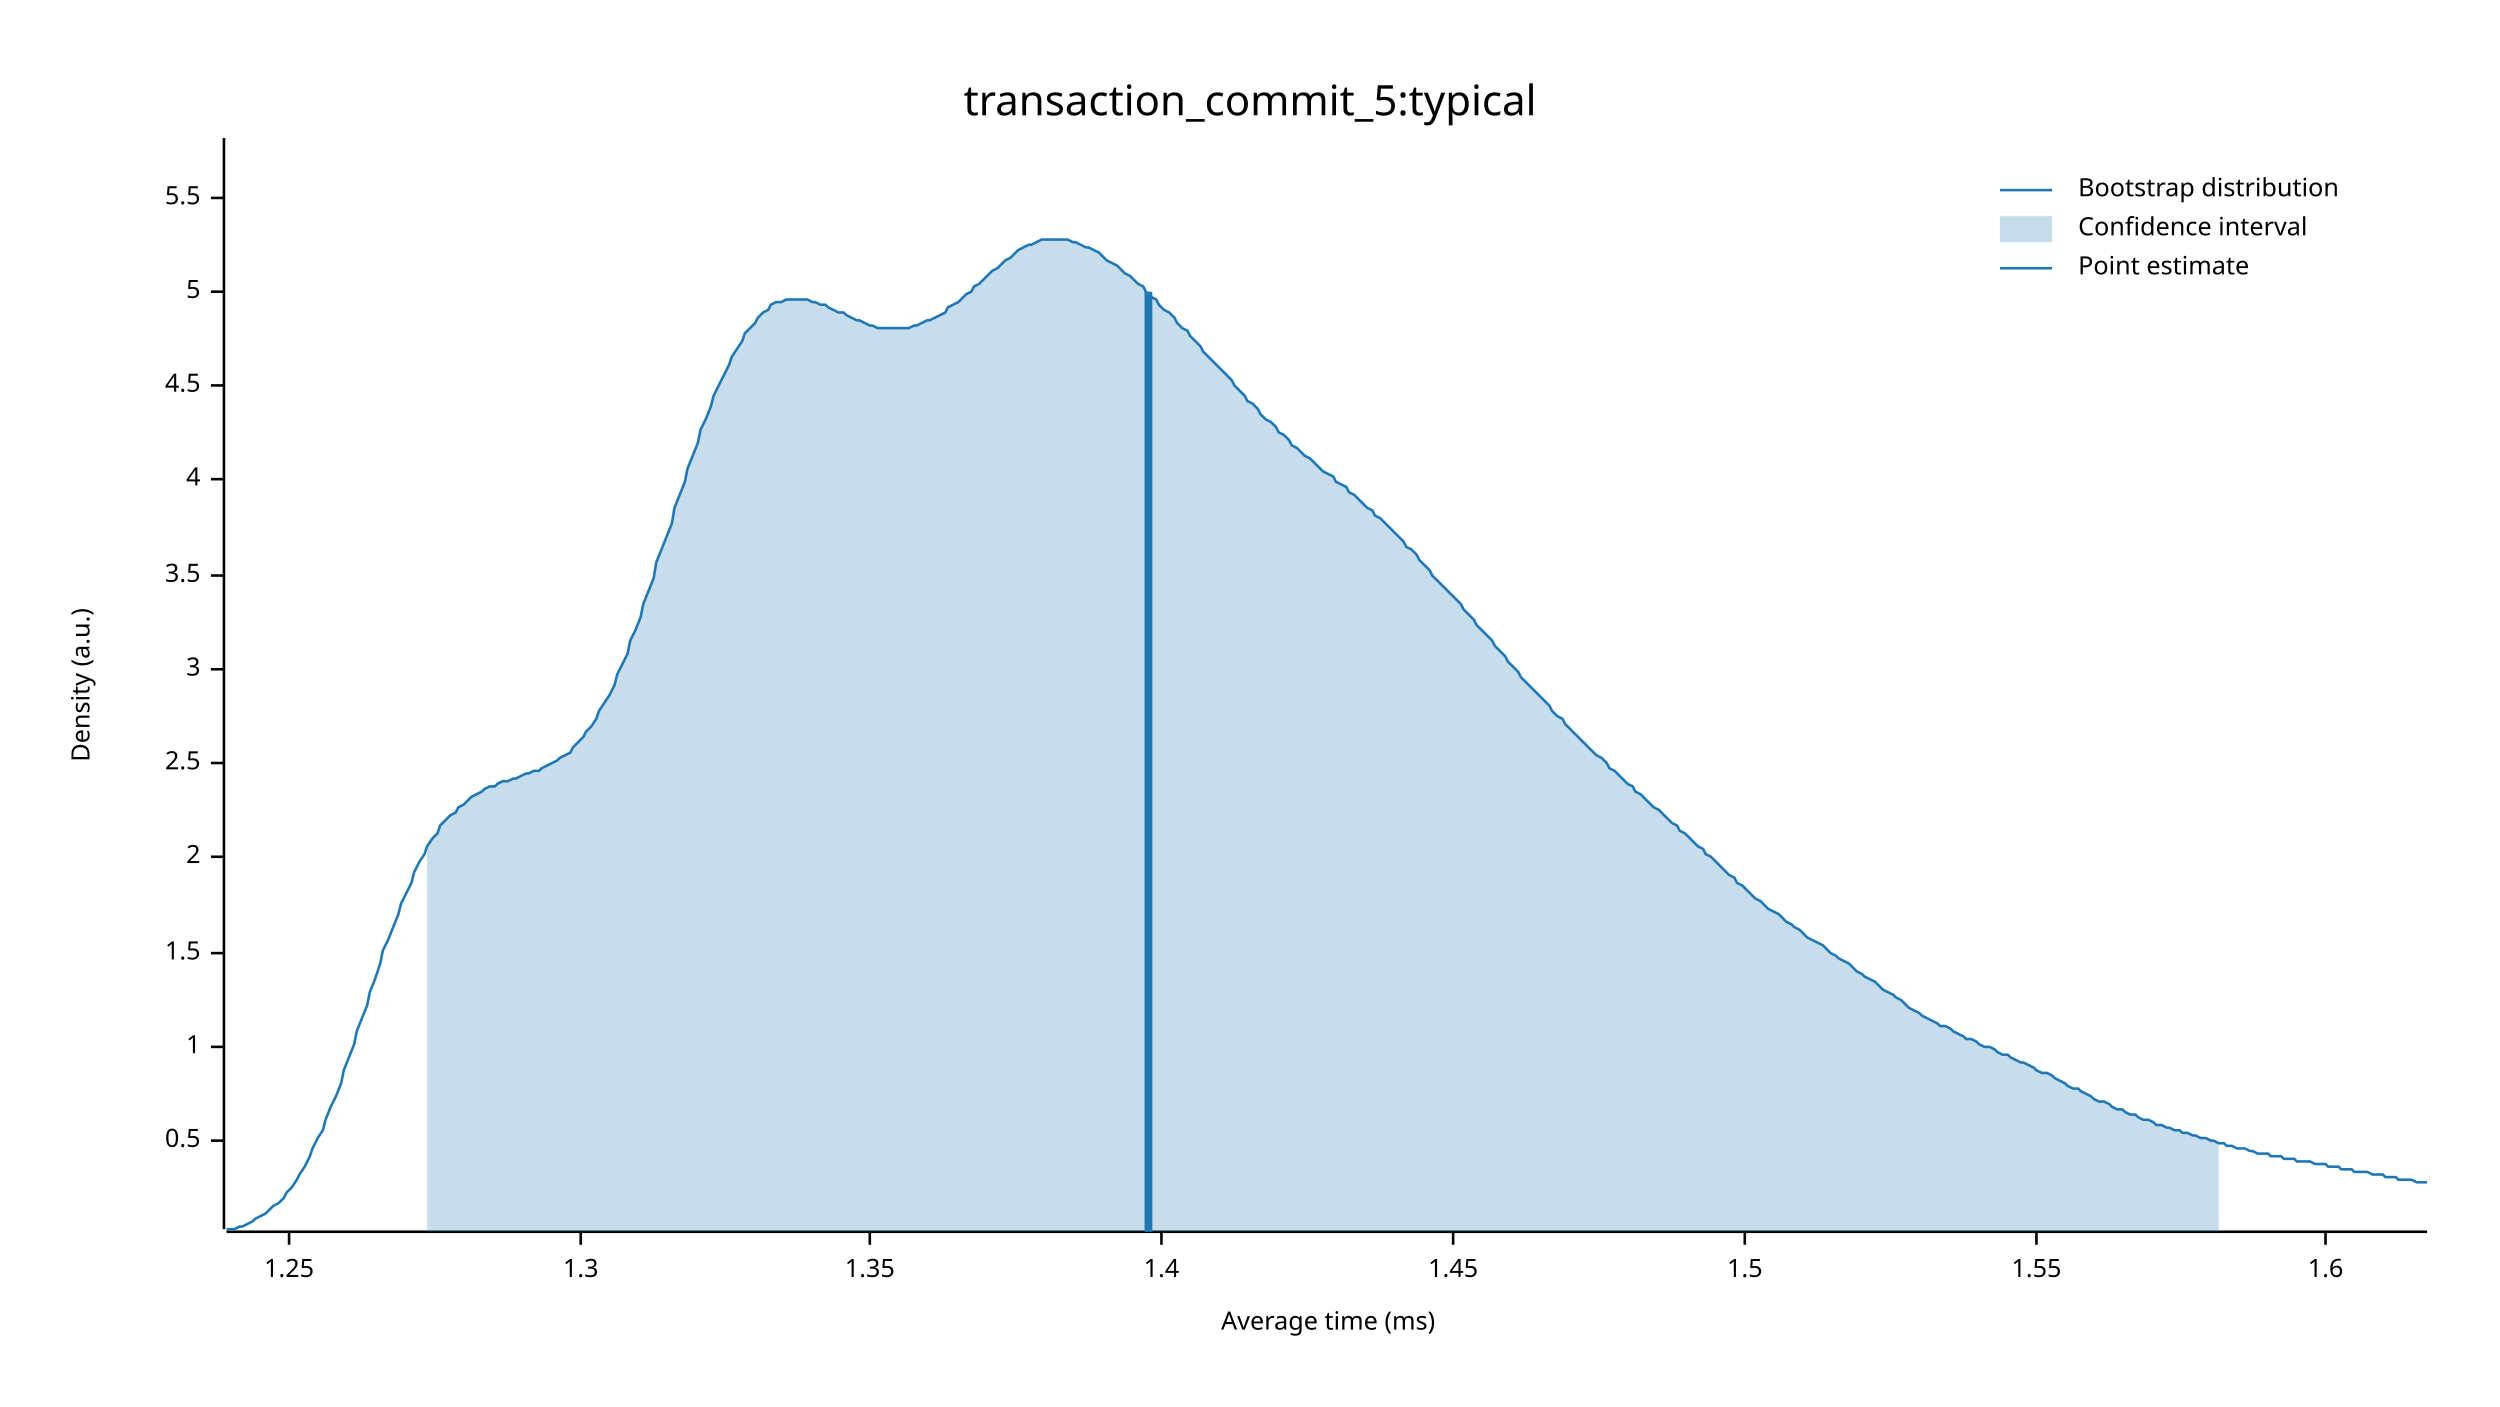
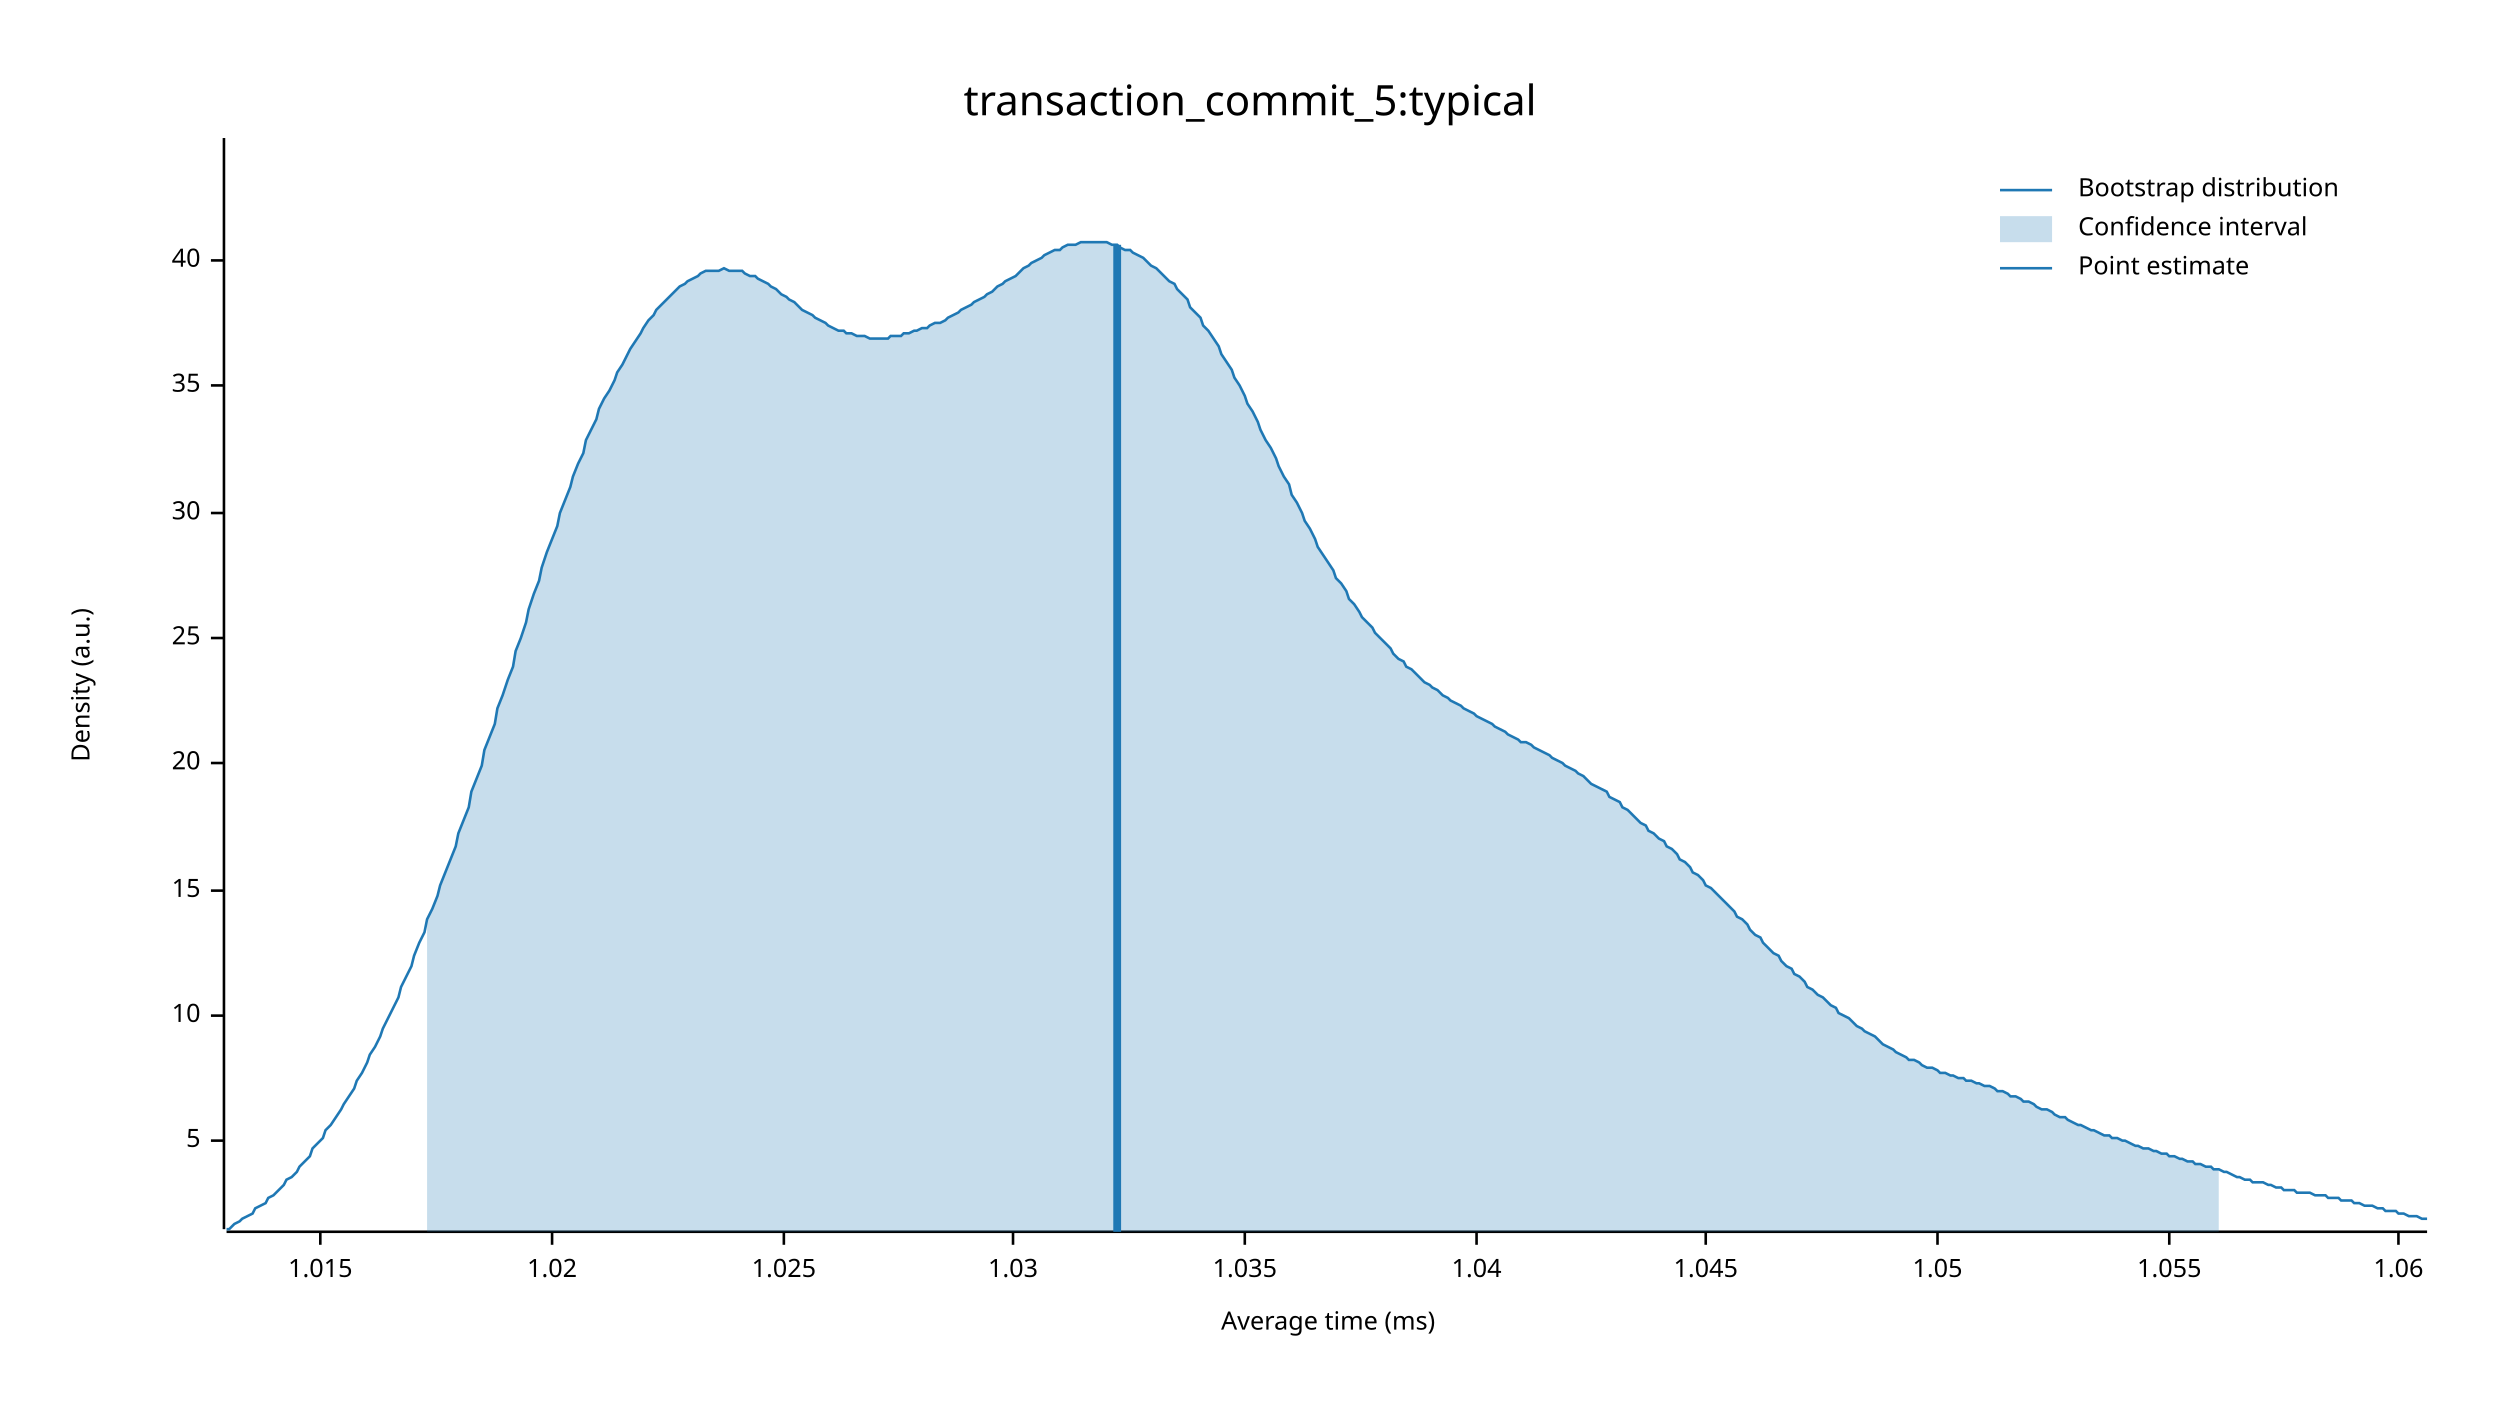
<svg xmlns="http://www.w3.org/2000/svg" width="960" height="540" viewBox="0 0 960 540">
  <text x="480" y="32" dy="0.76em" text-anchor="middle" font-family="sans-serif" font-size="16.129" opacity="1" fill="#000000">
transaction_commit_5:typical
</text>
  <text x="27" y="263" dy="0.76em" text-anchor="middle" font-family="sans-serif" font-size="9.677" opacity="1" fill="#000000" transform="rotate(270, 27, 263)">
Density (a.u.)
</text>
  <text x="510" y="513" dy="-0.5ex" text-anchor="middle" font-family="sans-serif" font-size="9.677" opacity="1" fill="#000000">
Average time (ms)
</text>
  <polyline fill="none" opacity="1" stroke="#000000" stroke-width="1" points="86,53 86,472 " />
  <text x="77" y="438" dy="0.5ex" text-anchor="end" font-family="sans-serif" font-size="9.677" opacity="1" fill="#000000">
- 0.5
+ 5
</text>
  <polyline fill="none" opacity="1" stroke="#000000" stroke-width="1" points="81,438 86,438 " />
-   <text x="77" y="402" dy="0.5ex" text-anchor="end" font-family="sans-serif" font-size="9.677" opacity="1" fill="#000000">
- 1
+   <text x="77" y="390" dy="0.5ex" text-anchor="end" font-family="sans-serif" font-size="9.677" opacity="1" fill="#000000">
+ 10
</text>
-   <polyline fill="none" opacity="1" stroke="#000000" stroke-width="1" points="81,402 86,402 " />
-   <text x="77" y="366" dy="0.5ex" text-anchor="end" font-family="sans-serif" font-size="9.677" opacity="1" fill="#000000">
- 1.5
+   <polyline fill="none" opacity="1" stroke="#000000" stroke-width="1" points="81,390 86,390 " />
+   <text x="77" y="342" dy="0.5ex" text-anchor="end" font-family="sans-serif" font-size="9.677" opacity="1" fill="#000000">
+ 15
</text>
-   <polyline fill="none" opacity="1" stroke="#000000" stroke-width="1" points="81,366 86,366 " />
-   <text x="77" y="329" dy="0.5ex" text-anchor="end" font-family="sans-serif" font-size="9.677" opacity="1" fill="#000000">
- 2
- </text>
-   <polyline fill="none" opacity="1" stroke="#000000" stroke-width="1" points="81,329 86,329 " />
+   <polyline fill="none" opacity="1" stroke="#000000" stroke-width="1" points="81,342 86,342 " />
  <text x="77" y="293" dy="0.5ex" text-anchor="end" font-family="sans-serif" font-size="9.677" opacity="1" fill="#000000">
- 2.5
+ 20
</text>
  <polyline fill="none" opacity="1" stroke="#000000" stroke-width="1" points="81,293 86,293 " />
-   <text x="77" y="257" dy="0.5ex" text-anchor="end" font-family="sans-serif" font-size="9.677" opacity="1" fill="#000000">
- 3
+   <text x="77" y="245" dy="0.5ex" text-anchor="end" font-family="sans-serif" font-size="9.677" opacity="1" fill="#000000">
+ 25
</text>
-   <polyline fill="none" opacity="1" stroke="#000000" stroke-width="1" points="81,257 86,257 " />
-   <text x="77" y="221" dy="0.5ex" text-anchor="end" font-family="sans-serif" font-size="9.677" opacity="1" fill="#000000">
- 3.5
+   <polyline fill="none" opacity="1" stroke="#000000" stroke-width="1" points="81,245 86,245 " />
+   <text x="77" y="197" dy="0.5ex" text-anchor="end" font-family="sans-serif" font-size="9.677" opacity="1" fill="#000000">
+ 30
</text>
-   <polyline fill="none" opacity="1" stroke="#000000" stroke-width="1" points="81,221 86,221 " />
-   <text x="77" y="184" dy="0.5ex" text-anchor="end" font-family="sans-serif" font-size="9.677" opacity="1" fill="#000000">
- 4
- </text>
-   <polyline fill="none" opacity="1" stroke="#000000" stroke-width="1" points="81,184 86,184 " />
+   <polyline fill="none" opacity="1" stroke="#000000" stroke-width="1" points="81,197 86,197 " />
  <text x="77" y="148" dy="0.5ex" text-anchor="end" font-family="sans-serif" font-size="9.677" opacity="1" fill="#000000">
- 4.5
+ 35
</text>
  <polyline fill="none" opacity="1" stroke="#000000" stroke-width="1" points="81,148 86,148 " />
-   <text x="77" y="112" dy="0.5ex" text-anchor="end" font-family="sans-serif" font-size="9.677" opacity="1" fill="#000000">
- 5
+   <text x="77" y="100" dy="0.5ex" text-anchor="end" font-family="sans-serif" font-size="9.677" opacity="1" fill="#000000">
+ 40
</text>
-   <polyline fill="none" opacity="1" stroke="#000000" stroke-width="1" points="81,112 86,112 " />
-   <text x="77" y="76" dy="0.5ex" text-anchor="end" font-family="sans-serif" font-size="9.677" opacity="1" fill="#000000">
- 5.5
+   <polyline fill="none" opacity="1" stroke="#000000" stroke-width="1" points="81,100 86,100 " />
+   <polyline fill="none" opacity="1" stroke="#000000" stroke-width="1" points="87,473 932,473 " />
+   <text x="123" y="483" dy="0.76em" text-anchor="middle" font-family="sans-serif" font-size="9.677" opacity="1" fill="#000000">
+ 1.015
</text>
-   <polyline fill="none" opacity="1" stroke="#000000" stroke-width="1" points="81,76 86,76 " />
-   <polyline fill="none" opacity="1" stroke="#000000" stroke-width="1" points="87,473 932,473 " />
-   <text x="111" y="483" dy="0.76em" text-anchor="middle" font-family="sans-serif" font-size="9.677" opacity="1" fill="#000000">
- 1.25
+   <polyline fill="none" opacity="1" stroke="#000000" stroke-width="1" points="123,473 123,478 " />
+   <text x="212" y="483" dy="0.76em" text-anchor="middle" font-family="sans-serif" font-size="9.677" opacity="1" fill="#000000">
+ 1.02
</text>
-   <polyline fill="none" opacity="1" stroke="#000000" stroke-width="1" points="111,473 111,478 " />
-   <text x="223" y="483" dy="0.76em" text-anchor="middle" font-family="sans-serif" font-size="9.677" opacity="1" fill="#000000">
- 1.3
+   <polyline fill="none" opacity="1" stroke="#000000" stroke-width="1" points="212,473 212,478 " />
+   <text x="301" y="483" dy="0.76em" text-anchor="middle" font-family="sans-serif" font-size="9.677" opacity="1" fill="#000000">
+ 1.025
</text>
-   <polyline fill="none" opacity="1" stroke="#000000" stroke-width="1" points="223,473 223,478 " />
-   <text x="334" y="483" dy="0.76em" text-anchor="middle" font-family="sans-serif" font-size="9.677" opacity="1" fill="#000000">
- 1.35
+   <polyline fill="none" opacity="1" stroke="#000000" stroke-width="1" points="301,473 301,478 " />
+   <text x="389" y="483" dy="0.76em" text-anchor="middle" font-family="sans-serif" font-size="9.677" opacity="1" fill="#000000">
+ 1.03
</text>
-   <polyline fill="none" opacity="1" stroke="#000000" stroke-width="1" points="334,473 334,478 " />
-   <text x="446" y="483" dy="0.76em" text-anchor="middle" font-family="sans-serif" font-size="9.677" opacity="1" fill="#000000">
- 1.4
+   <polyline fill="none" opacity="1" stroke="#000000" stroke-width="1" points="389,473 389,478 " />
+   <text x="478" y="483" dy="0.76em" text-anchor="middle" font-family="sans-serif" font-size="9.677" opacity="1" fill="#000000">
+ 1.035
</text>
-   <polyline fill="none" opacity="1" stroke="#000000" stroke-width="1" points="446,473 446,478 " />
-   <text x="558" y="483" dy="0.76em" text-anchor="middle" font-family="sans-serif" font-size="9.677" opacity="1" fill="#000000">
- 1.45
+   <polyline fill="none" opacity="1" stroke="#000000" stroke-width="1" points="478,473 478,478 " />
+   <text x="567" y="483" dy="0.76em" text-anchor="middle" font-family="sans-serif" font-size="9.677" opacity="1" fill="#000000">
+ 1.04
</text>
-   <polyline fill="none" opacity="1" stroke="#000000" stroke-width="1" points="558,473 558,478 " />
-   <text x="670" y="483" dy="0.76em" text-anchor="middle" font-family="sans-serif" font-size="9.677" opacity="1" fill="#000000">
- 1.5
+   <polyline fill="none" opacity="1" stroke="#000000" stroke-width="1" points="567,473 567,478 " />
+   <text x="655" y="483" dy="0.76em" text-anchor="middle" font-family="sans-serif" font-size="9.677" opacity="1" fill="#000000">
+ 1.045
</text>
-   <polyline fill="none" opacity="1" stroke="#000000" stroke-width="1" points="670,473 670,478 " />
-   <text x="782" y="483" dy="0.76em" text-anchor="middle" font-family="sans-serif" font-size="9.677" opacity="1" fill="#000000">
- 1.55
+   <polyline fill="none" opacity="1" stroke="#000000" stroke-width="1" points="655,473 655,478 " />
+   <text x="744" y="483" dy="0.76em" text-anchor="middle" font-family="sans-serif" font-size="9.677" opacity="1" fill="#000000">
+ 1.05
</text>
-   <polyline fill="none" opacity="1" stroke="#000000" stroke-width="1" points="782,473 782,478 " />
-   <text x="893" y="483" dy="0.76em" text-anchor="middle" font-family="sans-serif" font-size="9.677" opacity="1" fill="#000000">
- 1.6
+   <polyline fill="none" opacity="1" stroke="#000000" stroke-width="1" points="744,473 744,478 " />
+   <text x="833" y="483" dy="0.76em" text-anchor="middle" font-family="sans-serif" font-size="9.677" opacity="1" fill="#000000">
+ 1.055
</text>
-   <polyline fill="none" opacity="1" stroke="#000000" stroke-width="1" points="893,473 893,478 " />
-   <polyline fill="none" opacity="1" stroke="#1F78B4" stroke-width="1" points="87,472 88,472 90,472 92,471 93,471 95,470 97,469 98,468 100,467 102,466 103,465 105,463 107,462 109,460 110,458 112,456 114,453 115,451 117,448 119,444 120,441 122,437 124,434 125,430 127,425 129,421 131,416 132,411 134,406 136,401 137,396 139,391 141,386 142,381 144,376 146,370 147,365 149,361 151,356 153,351 154,347 156,343 158,339 159,335 161,331 163,328 164,325 166,322 168,320 169,317 171,315 173,313 175,312 176,310 178,309 180,307 181,306 183,305 185,304 186,303 188,302 190,302 191,301 193,300 195,300 197,299 198,299 200,298 202,297 203,297 205,296 207,296 208,295 210,294 212,293 214,292 215,291 217,290 219,289 220,287 222,285 224,283 225,281 227,279 229,276 230,273 232,270 234,267 236,263 237,259 239,255 241,251 242,246 244,242 246,237 247,232 249,227 251,222 252,216 254,211 256,206 258,201 259,195 261,190 263,185 264,180 266,175 268,170 269,165 271,161 273,156 274,152 276,148 278,144 280,140 281,137 283,134 285,131 286,128 288,126 290,124 291,122 293,120 295,119 296,117 298,116 300,116 302,115 303,115 305,115 307,115 308,115 310,115 312,116 313,116 315,117 317,117 318,118 320,119 322,120 324,120 325,121 327,122 329,123 330,123 332,124 334,125 335,125 337,126 339,126 341,126 342,126 344,126 346,126 347,126 349,126 351,125 352,125 354,124 356,123 357,123 359,122 361,121 363,120 364,118 366,117 368,116 369,115 371,113 373,112 374,110 376,109 378,107 379,106 381,104 383,103 385,101 386,100 388,99 390,97 391,96 393,95 395,94 396,94 398,93 400,92 401,92 403,92 405,92 407,92 408,92 410,92 412,93 413,93 415,94 417,95 418,95 420,96 422,97 423,98 425,100 427,101 429,102 430,103 432,105 434,106 435,107 437,109 439,110 440,112 442,114 444,115 445,117 447,119 449,120 451,122 452,124 454,126 456,127 457,129 459,131 461,133 462,135 464,137 466,139 468,141 469,142 471,144 473,146 474,148 476,150 478,152 479,154 481,155 483,157 484,159 486,161 488,162 490,164 491,166 493,167 495,169 496,171 498,172 500,174 501,175 503,176 505,178 506,179 508,181 510,182 512,183 513,185 515,186 517,187 518,189 520,190 522,192 523,193 525,195 527,196 528,198 530,199 532,201 534,203 535,204 537,206 539,208 540,210 542,211 544,213 545,215 547,217 549,219 550,221 552,223 554,225 556,227 557,228 559,230 561,232 562,234 564,236 566,238 567,240 569,242 571,244 573,246 574,248 576,250 578,252 579,254 581,256 583,258 584,260 586,262 588,264 589,265 591,267 593,269 595,271 596,273 598,275 600,276 601,278 603,280 605,282 606,283 608,285 610,287 611,288 613,290 615,291 617,293 618,295 620,296 622,298 623,299 625,301 627,302 628,304 630,305 632,307 633,308 635,310 637,311 639,313 640,314 642,316 644,317 645,319 647,320 649,322 650,323 652,325 654,326 655,328 657,329 659,331 661,333 662,334 664,336 666,337 667,339 669,340 671,342 672,343 674,345 676,346 677,347 679,349 681,350 683,351 684,352 686,354 688,355 689,356 691,357 693,359 694,360 696,361 698,362 700,363 701,364 703,366 705,367 706,368 708,369 710,370 711,371 713,373 715,374 716,375 718,376 720,377 722,379 723,380 725,381 727,382 728,383 730,384 732,386 733,387 735,388 737,389 738,390 740,391 742,392 744,393 745,394 747,394 749,395 750,396 752,397 754,398 755,399 757,399 759,400 760,401 762,402 764,402 766,403 767,404 769,405 771,405 772,406 774,407 776,408 777,408 779,409 781,410 782,411 784,412 786,412 788,413 789,414 791,415 793,416 794,417 796,418 798,418 799,419 801,420 803,421 804,422 806,423 808,423 810,424 811,425 813,426 815,426 816,427 818,428 820,428 821,429 823,430 825,430 827,431 828,432 830,432 832,433 833,433 835,434 837,434 838,435 840,435 842,436 843,436 845,437 847,437 849,438 850,438 852,439 854,439 855,440 857,440 859,441 860,441 862,441 864,442 865,442 867,443 869,443 871,443 872,444 874,444 876,444 877,445 879,445 881,445 882,446 884,446 886,446 887,446 889,447 891,447 893,447 894,448 896,448 898,448 899,449 901,449 903,449 904,450 906,450 908,450 909,450 911,451 913,451 915,451 916,452 918,452 920,452 921,453 923,453 925,453 926,453 928,454 930,454 932,454 " />
-   <polygon opacity="0.25" fill="#1F78B4" points="164,325 166,322 168,320 169,317 171,315 173,313 175,312 176,310 178,309 180,307 181,306 183,305 185,304 186,303 188,302 190,302 191,301 193,300 195,300 197,299 198,299 200,298 202,297 203,297 205,296 207,296 208,295 210,294 212,293 214,292 215,291 217,290 219,289 220,287 222,285 224,283 225,281 227,279 229,276 230,273 232,270 234,267 236,263 237,259 239,255 241,251 242,246 244,242 246,237 247,232 249,227 251,222 252,216 254,211 256,206 258,201 259,195 261,190 263,185 264,180 266,175 268,170 269,165 271,161 273,156 274,152 276,148 278,144 280,140 281,137 283,134 285,131 286,128 288,126 290,124 291,122 293,120 295,119 296,117 298,116 300,116 302,115 303,115 305,115 307,115 308,115 310,115 312,116 313,116 315,117 317,117 318,118 320,119 322,120 324,120 325,121 327,122 329,123 330,123 332,124 334,125 335,125 337,126 339,126 341,126 342,126 344,126 346,126 347,126 349,126 351,125 352,125 354,124 356,123 357,123 359,122 361,121 363,120 364,118 366,117 368,116 369,115 371,113 373,112 374,110 376,109 378,107 379,106 381,104 383,103 385,101 386,100 388,99 390,97 391,96 393,95 395,94 396,94 398,93 400,92 401,92 403,92 405,92 407,92 408,92 410,92 412,93 413,93 415,94 417,95 418,95 420,96 422,97 423,98 425,100 427,101 429,102 430,103 432,105 434,106 435,107 437,109 439,110 440,112 442,114 444,115 445,117 447,119 449,120 451,122 452,124 454,126 456,127 457,129 459,131 461,133 462,135 464,137 466,139 468,141 469,142 471,144 473,146 474,148 476,150 478,152 479,154 481,155 483,157 484,159 486,161 488,162 490,164 491,166 493,167 495,169 496,171 498,172 500,174 501,175 503,176 505,178 506,179 508,181 510,182 512,183 513,185 515,186 517,187 518,189 520,190 522,192 523,193 525,195 527,196 528,198 530,199 532,201 534,203 535,204 537,206 539,208 540,210 542,211 544,213 545,215 547,217 549,219 550,221 552,223 554,225 556,227 557,228 559,230 561,232 562,234 564,236 566,238 567,240 569,242 571,244 573,246 574,248 576,250 578,252 579,254 581,256 583,258 584,260 586,262 588,264 589,265 591,267 593,269 595,271 596,273 598,275 600,276 601,278 603,280 605,282 606,283 608,285 610,287 611,288 613,290 615,291 617,293 618,295 620,296 622,298 623,299 625,301 627,302 628,304 630,305 632,307 633,308 635,310 637,311 639,313 640,314 642,316 644,317 645,319 647,320 649,322 650,323 652,325 654,326 655,328 657,329 659,331 661,333 662,334 664,336 666,337 667,339 669,340 671,342 672,343 674,345 676,346 677,347 679,349 681,350 683,351 684,352 686,354 688,355 689,356 691,357 693,359 694,360 696,361 698,362 700,363 701,364 703,366 705,367 706,368 708,369 710,370 711,371 713,373 715,374 716,375 718,376 720,377 722,379 723,380 725,381 727,382 728,383 730,384 732,386 733,387 735,388 737,389 738,390 740,391 742,392 744,393 745,394 747,394 749,395 750,396 752,397 754,398 755,399 757,399 759,400 760,401 762,402 764,402 766,403 767,404 769,405 771,405 772,406 774,407 776,408 777,408 779,409 781,410 782,411 784,412 786,412 788,413 789,414 791,415 793,416 794,417 796,418 798,418 799,419 801,420 803,421 804,422 806,423 808,423 810,424 811,425 813,426 815,426 816,427 818,428 820,428 821,429 823,430 825,430 827,431 828,432 830,432 832,433 833,433 835,434 837,434 838,435 840,435 842,436 843,436 845,437 847,437 849,438 850,438 852,439 852,473 164,473 " />
-   <polyline fill="none" opacity="1" stroke="#1F78B4" stroke-width="3" points="441,473 441,112 " />
+   <polyline fill="none" opacity="1" stroke="#000000" stroke-width="1" points="833,473 833,478 " />
+   <text x="921" y="483" dy="0.76em" text-anchor="middle" font-family="sans-serif" font-size="9.677" opacity="1" fill="#000000">
+ 1.06
+ </text>
+   <polyline fill="none" opacity="1" stroke="#000000" stroke-width="1" points="921,473 921,478 " />
+   <polyline fill="none" opacity="1" stroke="#1F78B4" stroke-width="1" points="87,472 88,472 90,470 92,469 93,468 95,467 97,466 98,464 100,463 102,462 103,460 105,459 107,457 109,455 110,453 112,452 114,450 115,448 117,446 119,444 120,441 122,439 124,437 125,434 127,432 129,429 131,426 132,424 134,421 136,418 137,415 139,412 141,408 142,405 144,402 146,398 147,395 149,391 151,387 153,383 154,379 156,375 158,371 159,367 161,362 163,358 164,353 166,349 168,344 169,340 171,335 173,330 175,325 176,320 178,315 180,310 181,304 183,299 185,294 186,288 188,283 190,278 191,272 193,267 195,261 197,256 198,250 200,245 202,239 203,234 205,228 207,223 208,218 210,212 212,207 214,202 215,197 217,192 219,187 220,183 222,178 224,174 225,169 227,165 229,161 230,157 232,153 234,150 236,146 237,143 239,140 241,136 242,134 244,131 246,128 247,126 249,123 251,121 252,119 254,117 256,115 258,113 259,112 261,110 263,109 264,108 266,107 268,106 269,105 271,104 273,104 274,104 276,104 278,103 280,104 281,104 283,104 285,104 286,105 288,106 290,106 291,107 293,108 295,109 296,110 298,111 300,113 302,114 303,115 305,116 307,118 308,119 310,120 312,121 313,122 315,123 317,124 318,125 320,126 322,127 324,127 325,128 327,128 329,129 330,129 332,129 334,130 335,130 337,130 339,130 341,130 342,129 344,129 346,129 347,128 349,128 351,127 352,127 354,126 356,126 357,125 359,124 361,124 363,123 364,122 366,121 368,120 369,119 371,118 373,117 374,116 376,115 378,114 379,113 381,112 383,110 385,109 386,108 388,107 390,106 391,105 393,103 395,102 396,101 398,100 400,99 401,98 403,97 405,96 407,96 408,95 410,94 412,94 413,94 415,93 417,93 418,93 420,93 422,93 423,93 425,93 427,94 429,94 430,95 432,96 434,96 435,97 437,98 439,99 440,100 442,102 444,103 445,104 447,106 449,108 451,109 452,111 454,113 456,115 457,118 459,120 461,122 462,125 464,127 466,130 468,133 469,136 471,139 473,142 474,145 476,148 478,152 479,155 481,158 483,162 484,165 486,169 488,172 490,176 491,179 493,183 495,186 496,190 498,193 500,197 501,200 503,203 505,207 506,210 508,213 510,216 512,219 513,222 515,224 517,227 518,230 520,232 522,235 523,237 525,239 527,241 528,243 530,245 532,247 534,249 535,251 537,253 539,254 540,256 542,257 544,259 545,260 547,262 549,263 550,264 552,265 554,267 556,268 557,269 559,270 561,271 562,272 564,273 566,274 567,275 569,276 571,277 573,278 574,279 576,280 578,281 579,282 581,283 583,284 584,285 586,285 588,286 589,287 591,288 593,289 595,290 596,291 598,292 600,293 601,294 603,295 605,296 606,297 608,298 610,300 611,301 613,302 615,303 617,304 618,306 620,307 622,308 623,310 625,311 627,313 628,314 630,316 632,317 633,319 635,320 637,322 639,323 640,325 642,326 644,328 645,330 647,331 649,333 650,335 652,336 654,338 655,340 657,341 659,343 661,345 662,346 664,348 666,350 667,352 669,353 671,355 672,357 674,359 676,360 677,362 679,364 681,366 683,367 684,369 686,371 688,372 689,374 691,375 693,377 694,379 696,380 698,382 700,383 701,384 703,386 705,387 706,389 708,390 710,391 711,392 713,394 715,395 716,396 718,397 720,398 722,400 723,401 725,402 727,403 728,404 730,405 732,406 733,407 735,407 737,408 738,409 740,410 742,410 744,411 745,412 747,412 749,413 750,413 752,414 754,414 755,415 757,415 759,416 760,416 762,417 764,417 766,418 767,419 769,419 771,420 772,421 774,421 776,422 777,423 779,423 781,424 782,425 784,426 786,426 788,427 789,428 791,429 793,429 794,430 796,431 798,432 799,432 801,433 803,434 804,434 806,435 808,436 810,436 811,437 813,437 815,438 816,438 818,439 820,440 821,440 823,441 825,441 827,442 828,442 830,443 832,443 833,444 835,444 837,445 838,445 840,446 842,446 843,447 845,447 847,448 849,448 850,449 852,449 854,450 855,450 857,451 859,452 860,452 862,453 864,453 865,454 867,454 869,454 871,455 872,455 874,456 876,456 877,457 879,457 881,457 882,458 884,458 886,458 887,458 889,459 891,459 893,459 894,460 896,460 898,460 899,461 901,461 903,461 904,462 906,462 908,463 909,463 911,463 913,464 915,464 916,465 918,465 920,465 921,466 923,466 925,467 926,467 928,467 930,468 932,468 " />
+   <polygon opacity="0.25" fill="#1F78B4" points="164,353 166,349 168,344 169,340 171,335 173,330 175,325 176,320 178,315 180,310 181,304 183,299 185,294 186,288 188,283 190,278 191,272 193,267 195,261 197,256 198,250 200,245 202,239 203,234 205,228 207,223 208,218 210,212 212,207 214,202 215,197 217,192 219,187 220,183 222,178 224,174 225,169 227,165 229,161 230,157 232,153 234,150 236,146 237,143 239,140 241,136 242,134 244,131 246,128 247,126 249,123 251,121 252,119 254,117 256,115 258,113 259,112 261,110 263,109 264,108 266,107 268,106 269,105 271,104 273,104 274,104 276,104 278,103 280,104 281,104 283,104 285,104 286,105 288,106 290,106 291,107 293,108 295,109 296,110 298,111 300,113 302,114 303,115 305,116 307,118 308,119 310,120 312,121 313,122 315,123 317,124 318,125 320,126 322,127 324,127 325,128 327,128 329,129 330,129 332,129 334,130 335,130 337,130 339,130 341,130 342,129 344,129 346,129 347,128 349,128 351,127 352,127 354,126 356,126 357,125 359,124 361,124 363,123 364,122 366,121 368,120 369,119 371,118 373,117 374,116 376,115 378,114 379,113 381,112 383,110 385,109 386,108 388,107 390,106 391,105 393,103 395,102 396,101 398,100 400,99 401,98 403,97 405,96 407,96 408,95 410,94 412,94 413,94 415,93 417,93 418,93 420,93 422,93 423,93 425,93 427,94 429,94 430,95 432,96 434,96 435,97 437,98 439,99 440,100 442,102 444,103 445,104 447,106 449,108 451,109 452,111 454,113 456,115 457,118 459,120 461,122 462,125 464,127 466,130 468,133 469,136 471,139 473,142 474,145 476,148 478,152 479,155 481,158 483,162 484,165 486,169 488,172 490,176 491,179 493,183 495,186 496,190 498,193 500,197 501,200 503,203 505,207 506,210 508,213 510,216 512,219 513,222 515,224 517,227 518,230 520,232 522,235 523,237 525,239 527,241 528,243 530,245 532,247 534,249 535,251 537,253 539,254 540,256 542,257 544,259 545,260 547,262 549,263 550,264 552,265 554,267 556,268 557,269 559,270 561,271 562,272 564,273 566,274 567,275 569,276 571,277 573,278 574,279 576,280 578,281 579,282 581,283 583,284 584,285 586,285 588,286 589,287 591,288 593,289 595,290 596,291 598,292 600,293 601,294 603,295 605,296 606,297 608,298 610,300 611,301 613,302 615,303 617,304 618,306 620,307 622,308 623,310 625,311 627,313 628,314 630,316 632,317 633,319 635,320 637,322 639,323 640,325 642,326 644,328 645,330 647,331 649,333 650,335 652,336 654,338 655,340 657,341 659,343 661,345 662,346 664,348 666,350 667,352 669,353 671,355 672,357 674,359 676,360 677,362 679,364 681,366 683,367 684,369 686,371 688,372 689,374 691,375 693,377 694,379 696,380 698,382 700,383 701,384 703,386 705,387 706,389 708,390 710,391 711,392 713,394 715,395 716,396 718,397 720,398 722,400 723,401 725,402 727,403 728,404 730,405 732,406 733,407 735,407 737,408 738,409 740,410 742,410 744,411 745,412 747,412 749,413 750,413 752,414 754,414 755,415 757,415 759,416 760,416 762,417 764,417 766,418 767,419 769,419 771,420 772,421 774,421 776,422 777,423 779,423 781,424 782,425 784,426 786,426 788,427 789,428 791,429 793,429 794,430 796,431 798,432 799,432 801,433 803,434 804,434 806,435 808,436 810,436 811,437 813,437 815,438 816,438 818,439 820,440 821,440 823,441 825,441 827,442 828,442 830,443 832,443 833,444 835,444 837,445 838,445 840,446 842,446 843,447 845,447 847,448 849,448 850,449 852,449 852,473 164,473 " />
+   <polyline fill="none" opacity="1" stroke="#1F78B4" stroke-width="3" points="429,473 429,94 " />
  <text x="798" y="68" dy="0.76em" text-anchor="start" font-family="sans-serif" font-size="9.677" opacity="1" fill="#000000">
Bootstrap distribution
</text>
  <text x="798" y="83" dy="0.76em" text-anchor="start" font-family="sans-serif" font-size="9.677" opacity="1" fill="#000000">
Confidence interval
</text>
  <text x="798" y="98" dy="0.76em" text-anchor="start" font-family="sans-serif" font-size="9.677" opacity="1" fill="#000000">
Point estimate
</text>
  <polyline fill="none" opacity="1" stroke="#1F78B4" stroke-width="1" points="768,73 788,73 " />
  <rect x="768" y="83" width="20" height="10" opacity="0.25" fill="#1F78B4" stroke="none" />
  <polyline fill="none" opacity="1" stroke="#1F78B4" stroke-width="1" points="768,103 788,103 " />
</svg>
